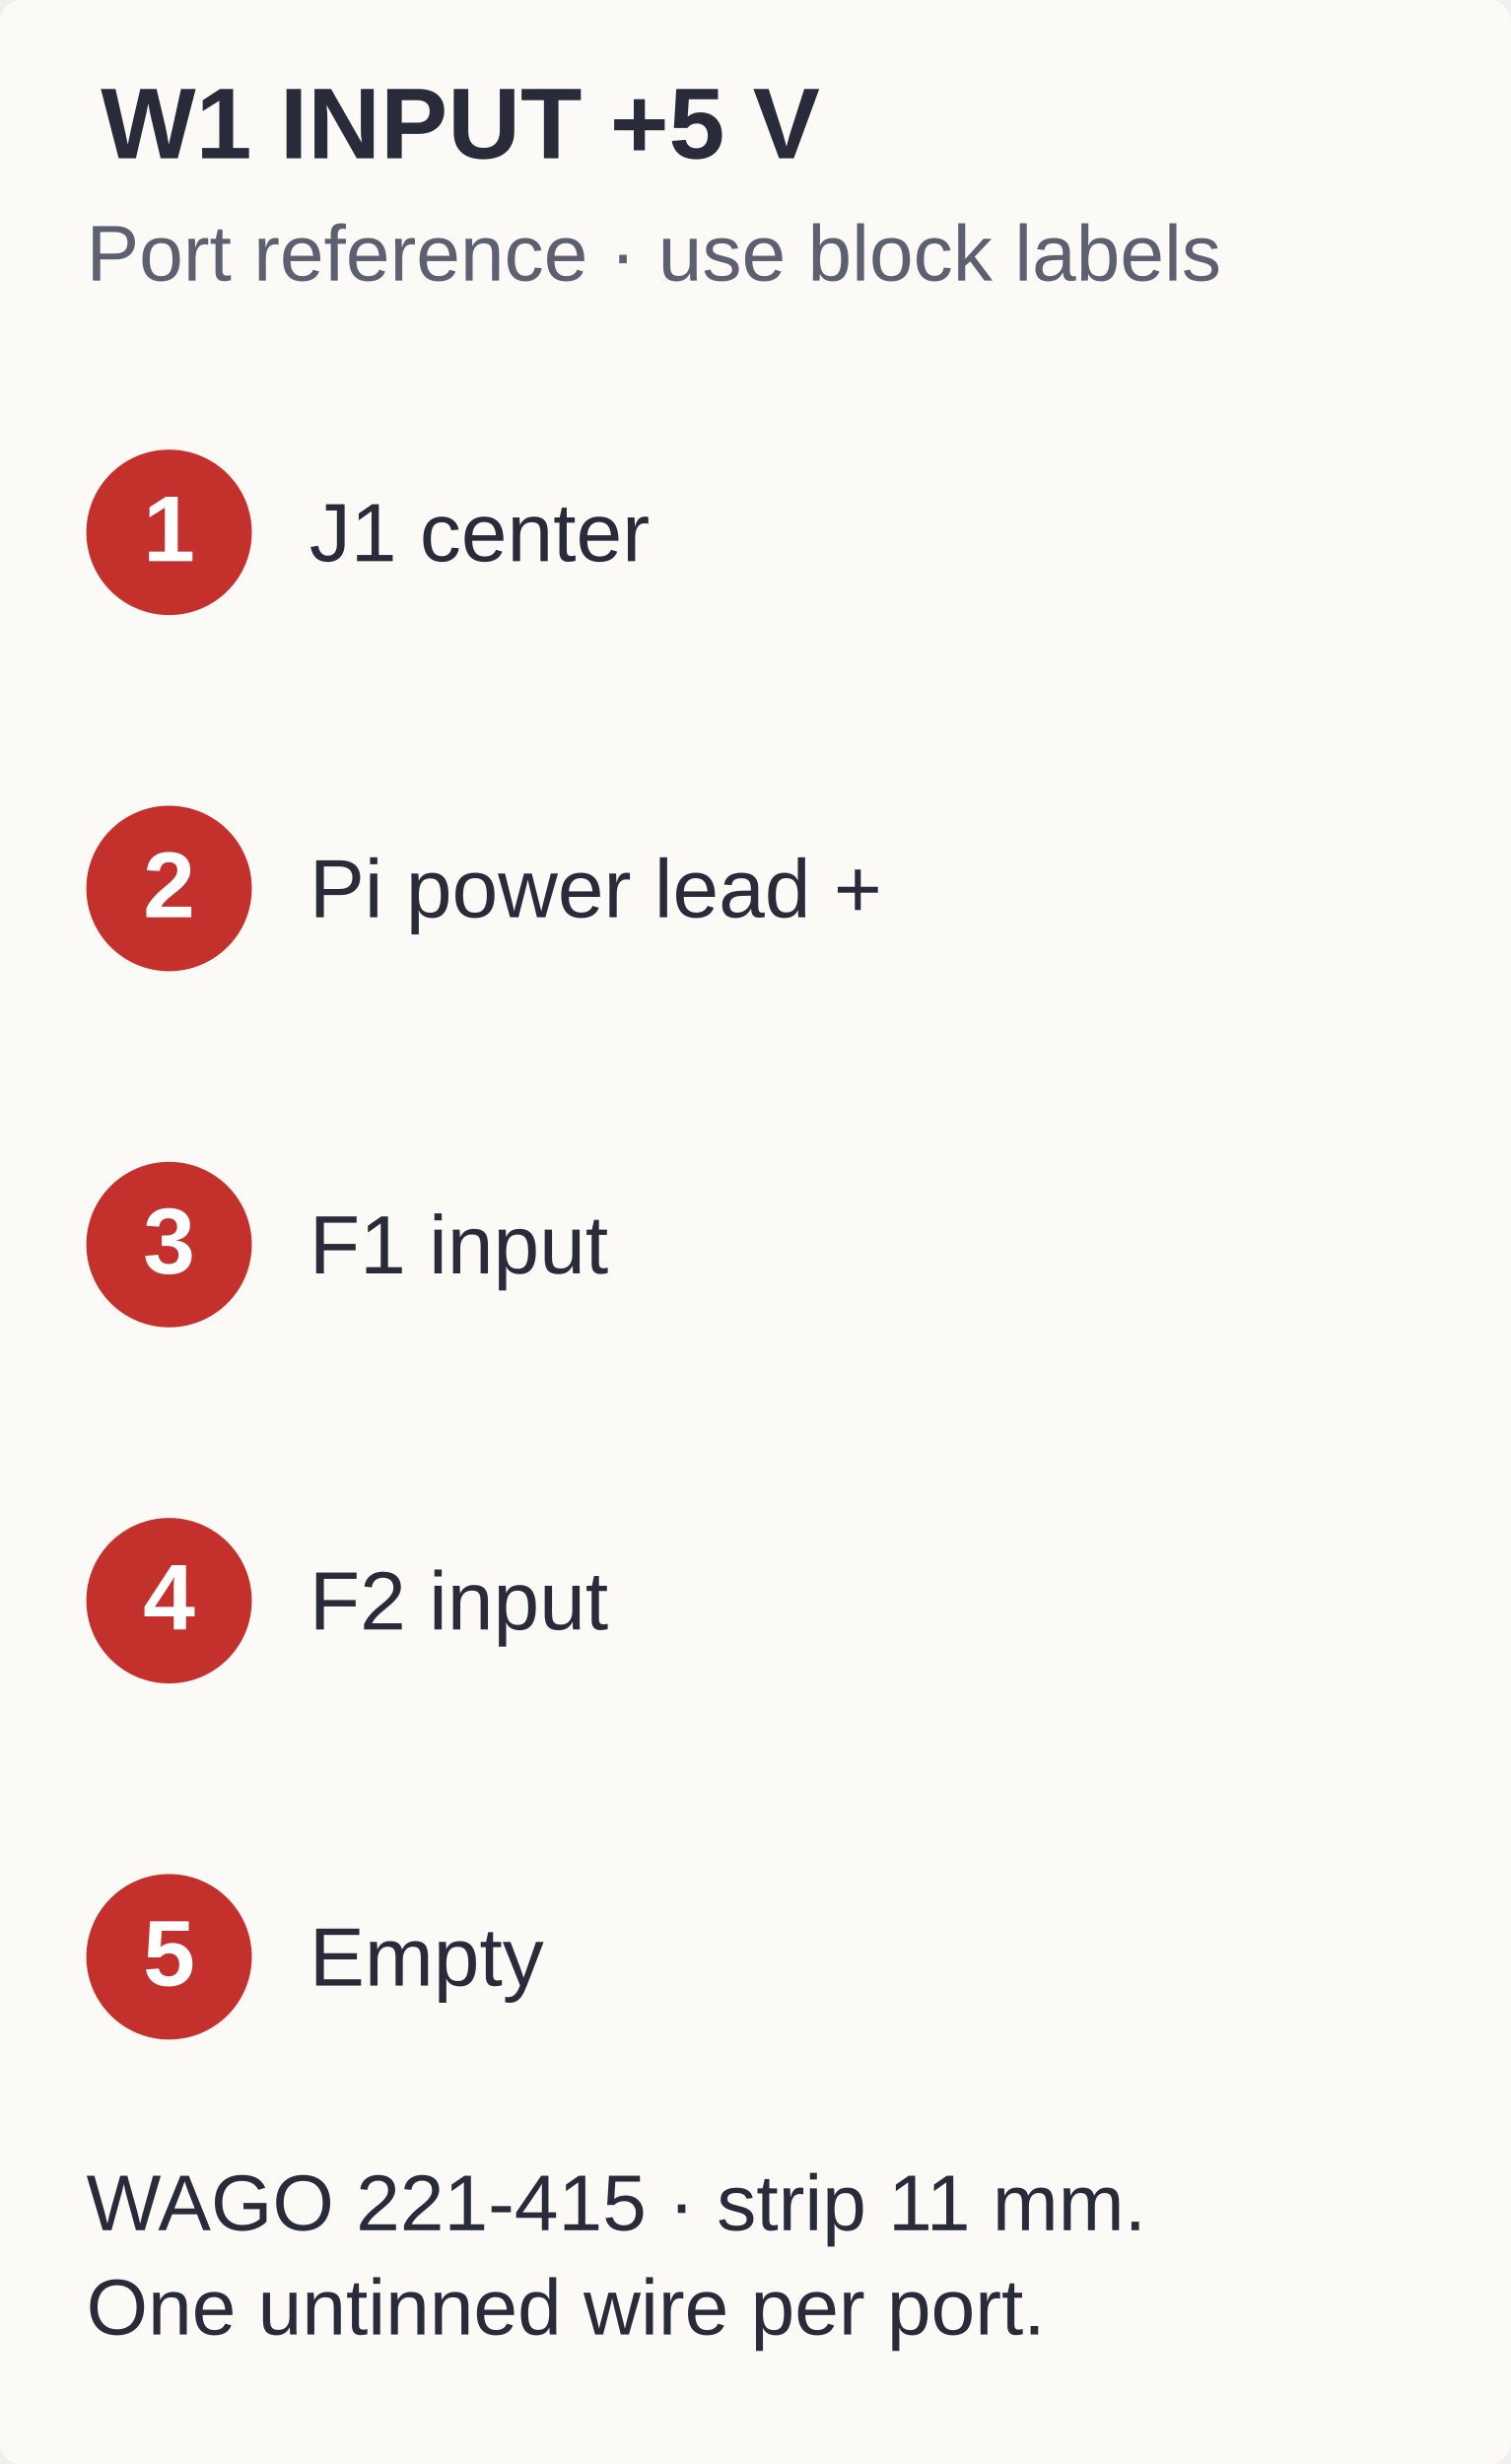
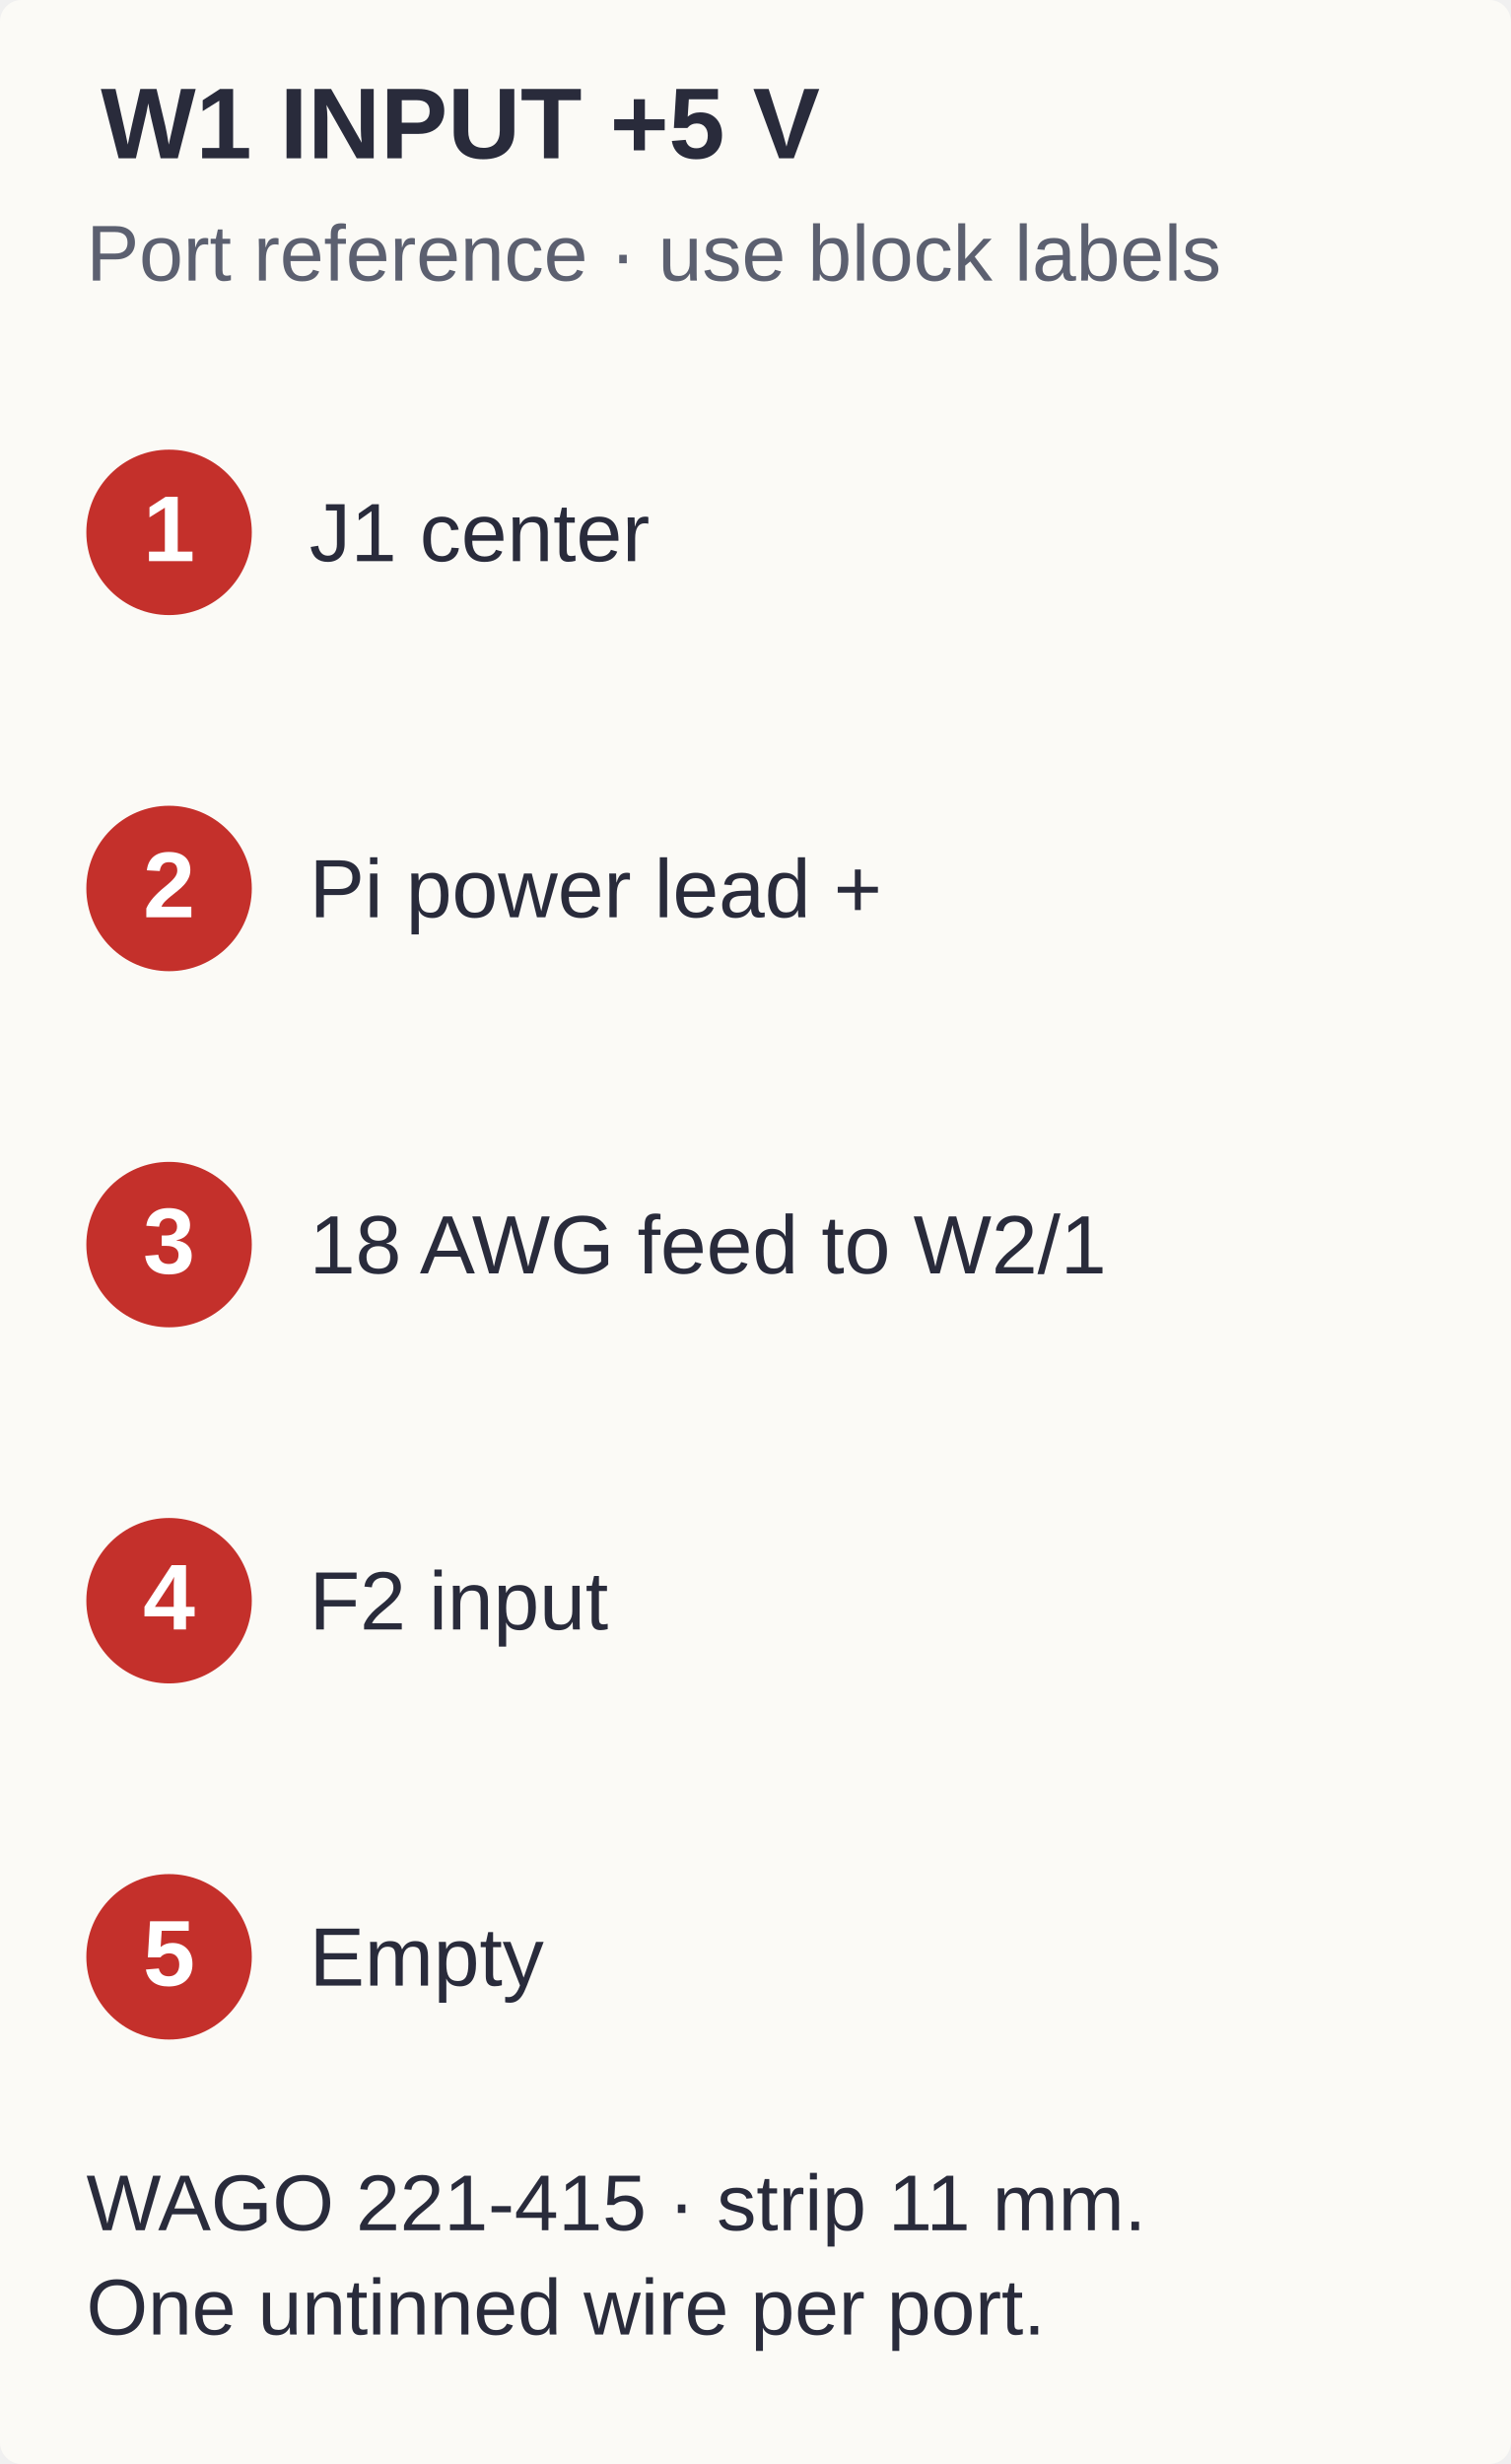
<svg xmlns="http://www.w3.org/2000/svg" viewBox="0 0 420 685" width="420" height="685" role="img">
  <defs>
    <marker id="arrow" viewBox="0 0 10 10" refX="8" refY="5" markerWidth="7" markerHeight="7" orient="auto-start-reverse">
      <path d="M0 0 L10 5 L0 10z" fill="#2f6fb5" />
    </marker>
  </defs>
  <rect x="0" y="0" width="420" height="685" rx="6" fill="#fbfaf6" stroke="none" stroke-width="2" />
  <text x="28" y="44" font-family="Arial,Helvetica,sans-serif" font-size="28" fill="#292b3b" font-weight="700" text-anchor="start">W1 INPUT +5 V</text>
  <text x="24" y="78" font-family="Arial,Helvetica,sans-serif" font-size="22" fill="#5c6070" font-weight="400" text-anchor="start">Port reference · use block labels</text>
  <circle cx="47" cy="148" r="22" fill="#c4302b" stroke="#c4302b" stroke-width="2" />
  <text x="47" y="156" font-family="Arial,Helvetica,sans-serif" font-size="26" fill="#fff" font-weight="700" text-anchor="middle">1</text>
  <text x="86" y="156" font-family="Arial,Helvetica,sans-serif" font-size="23" fill="#292b3b" font-weight="400" text-anchor="start">J1 center</text>
  <circle cx="47" cy="247" r="22" fill="#c4302b" stroke="#c4302b" stroke-width="2" />
  <text x="47" y="255" font-family="Arial,Helvetica,sans-serif" font-size="26" fill="#fff" font-weight="700" text-anchor="middle">2</text>
  <text x="86" y="255" font-family="Arial,Helvetica,sans-serif" font-size="23" fill="#292b3b" font-weight="400" text-anchor="start">Pi power lead +</text>
  <circle cx="47" cy="346" r="22" fill="#c4302b" stroke="#c4302b" stroke-width="2" />
  <text x="47" y="354" font-family="Arial,Helvetica,sans-serif" font-size="26" fill="#fff" font-weight="700" text-anchor="middle">3</text>
-   <text x="86" y="354" font-family="Arial,Helvetica,sans-serif" font-size="23" fill="#292b3b" font-weight="400" text-anchor="start">F1 input</text>
+   <text x="86" y="354" font-family="Arial,Helvetica,sans-serif" font-size="23" fill="#292b3b" font-weight="400" text-anchor="start">18 AWG feed to W2/1</text>
  <circle cx="47" cy="445" r="22" fill="#c4302b" stroke="#c4302b" stroke-width="2" />
  <text x="47" y="453" font-family="Arial,Helvetica,sans-serif" font-size="26" fill="#fff" font-weight="700" text-anchor="middle">4</text>
  <text x="86" y="453" font-family="Arial,Helvetica,sans-serif" font-size="23" fill="#292b3b" font-weight="400" text-anchor="start">F2 input</text>
  <circle cx="47" cy="544" r="22" fill="#c4302b" stroke="#c4302b" stroke-width="2" />
  <text x="47" y="552" font-family="Arial,Helvetica,sans-serif" font-size="26" fill="#fff" font-weight="700" text-anchor="middle">5</text>
  <text x="86" y="552" font-family="Arial,Helvetica,sans-serif" font-size="23" fill="#292b3b" font-weight="400" text-anchor="start">Empty</text>
  <text x="24" y="620" font-family="Arial,Helvetica,sans-serif" font-size="22" fill="#292b3b" font-weight="400" text-anchor="start">WAGO 221-415 · strip 11 mm.</text>
  <text x="24" y="649" font-family="Arial,Helvetica,sans-serif" font-size="22" fill="#292b3b" font-weight="400" text-anchor="start">One untinned wire per port.</text>
</svg>
